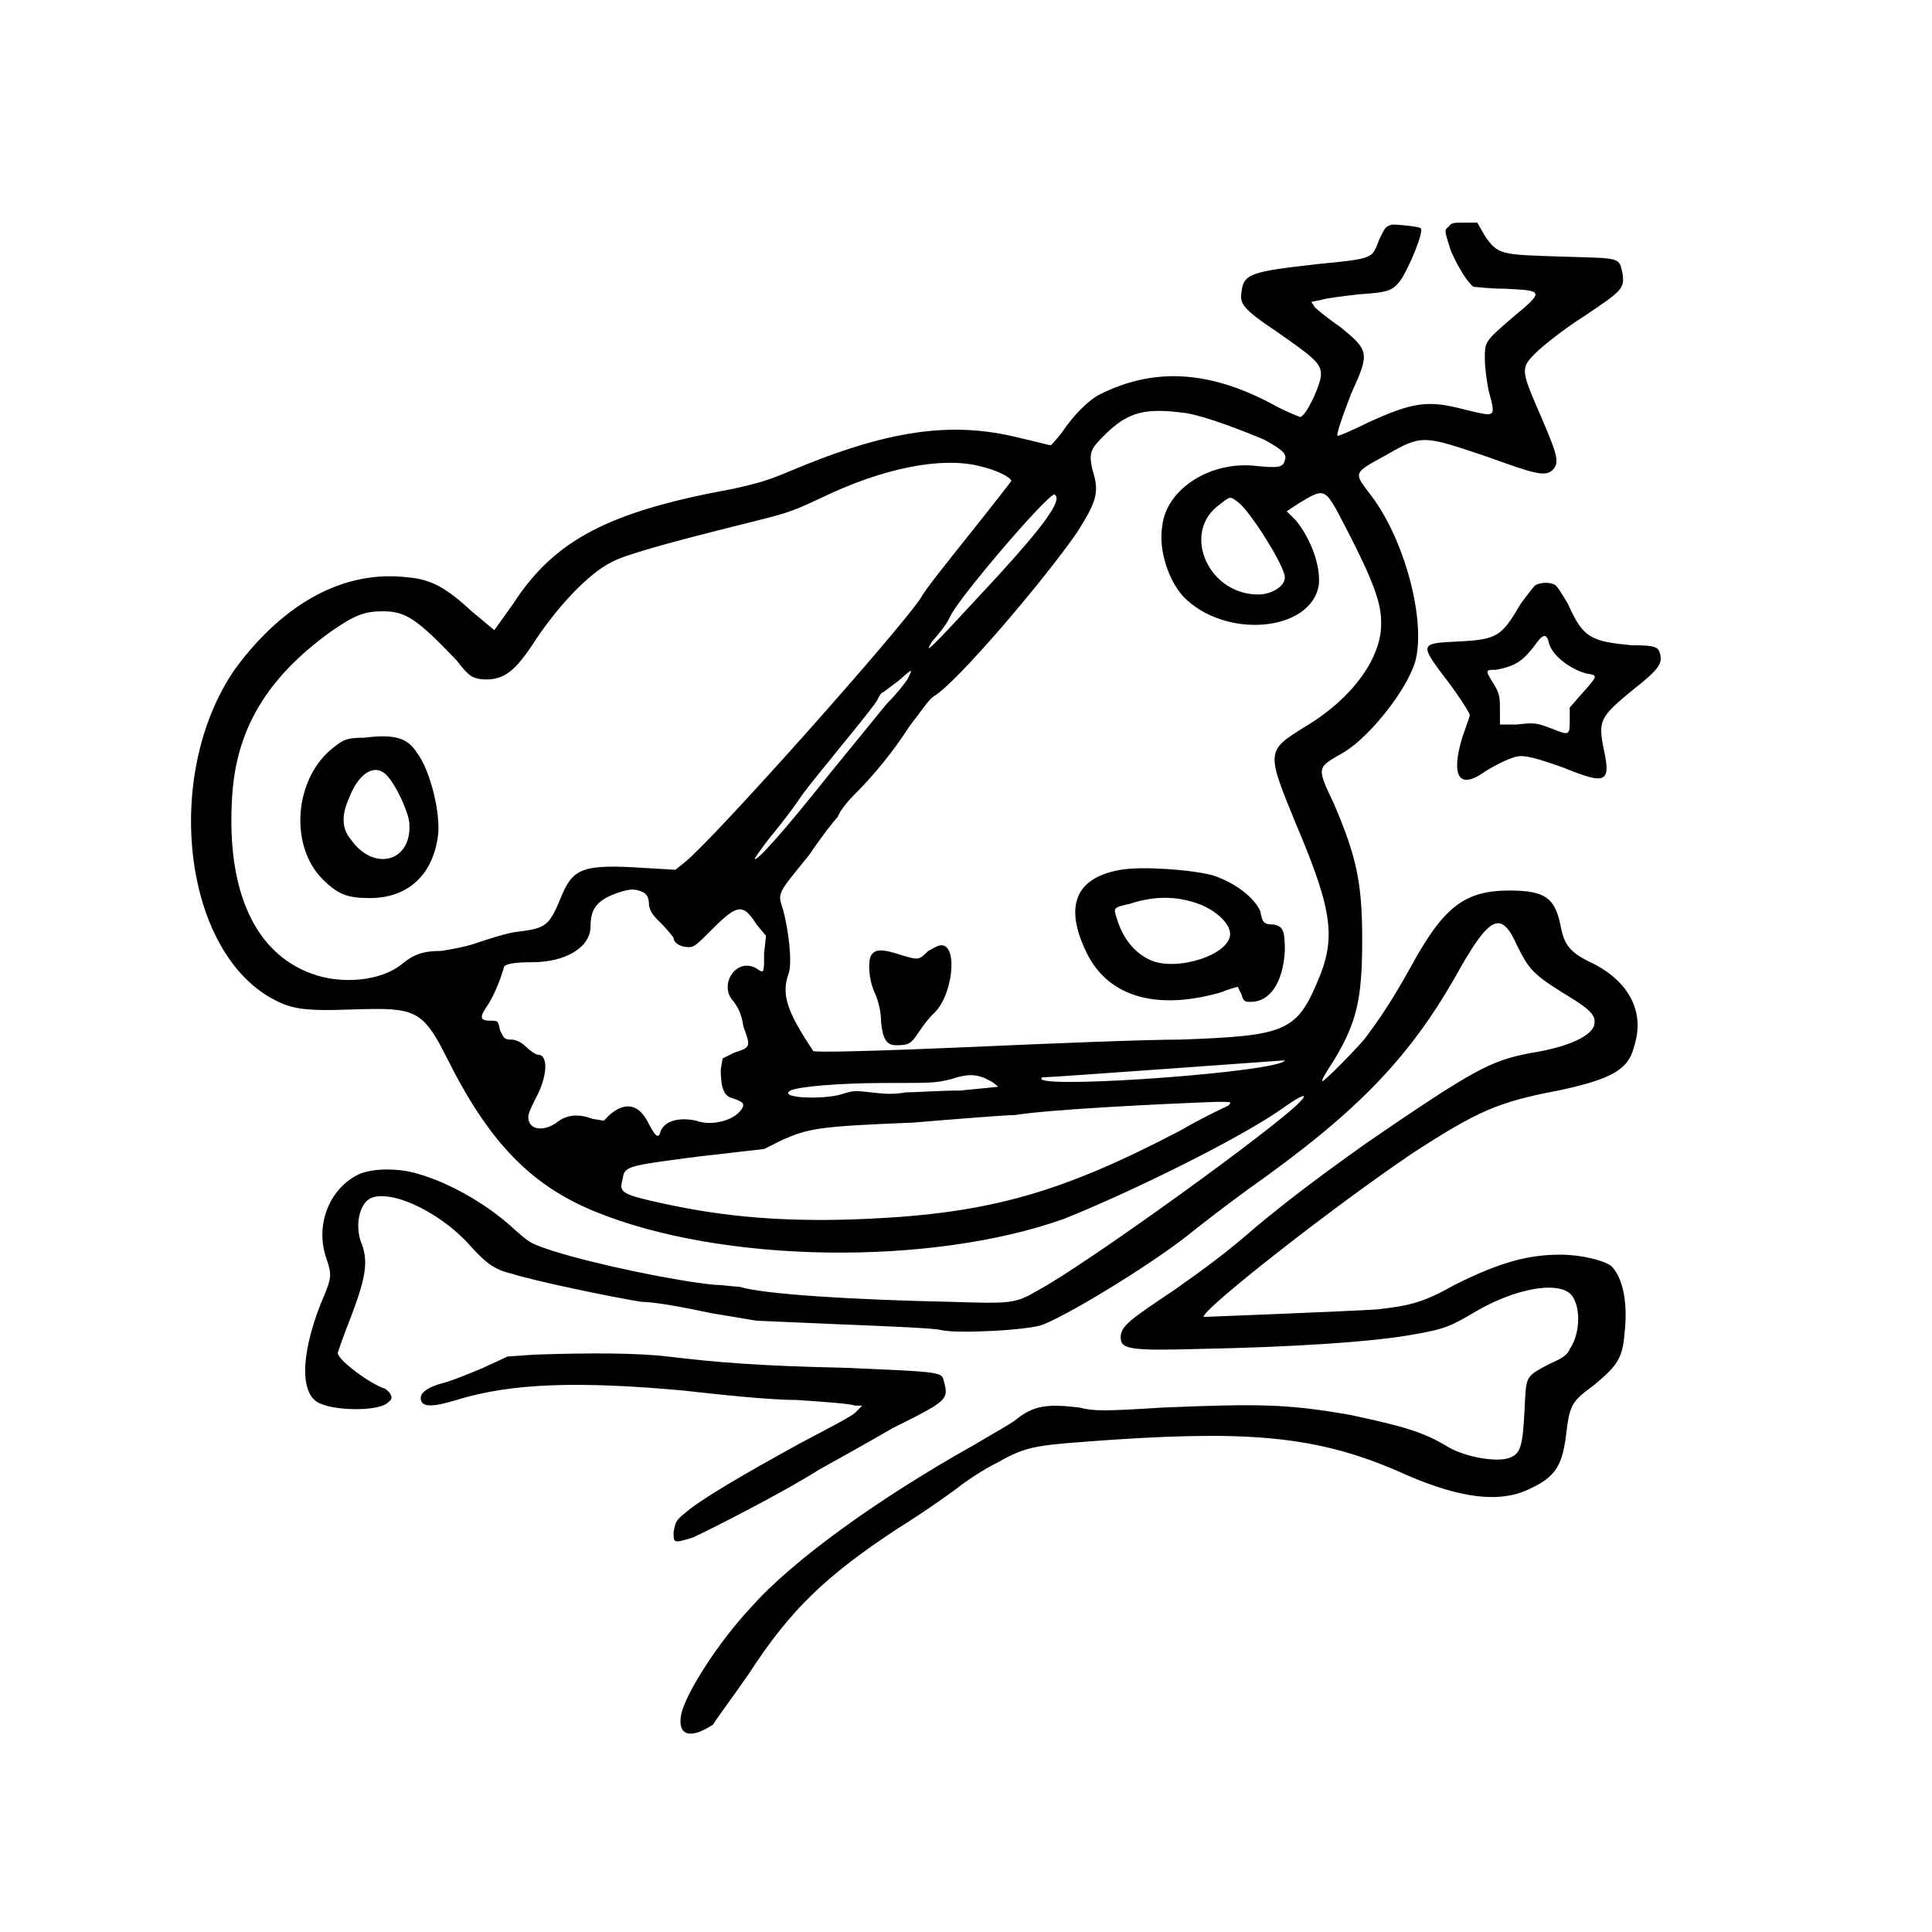
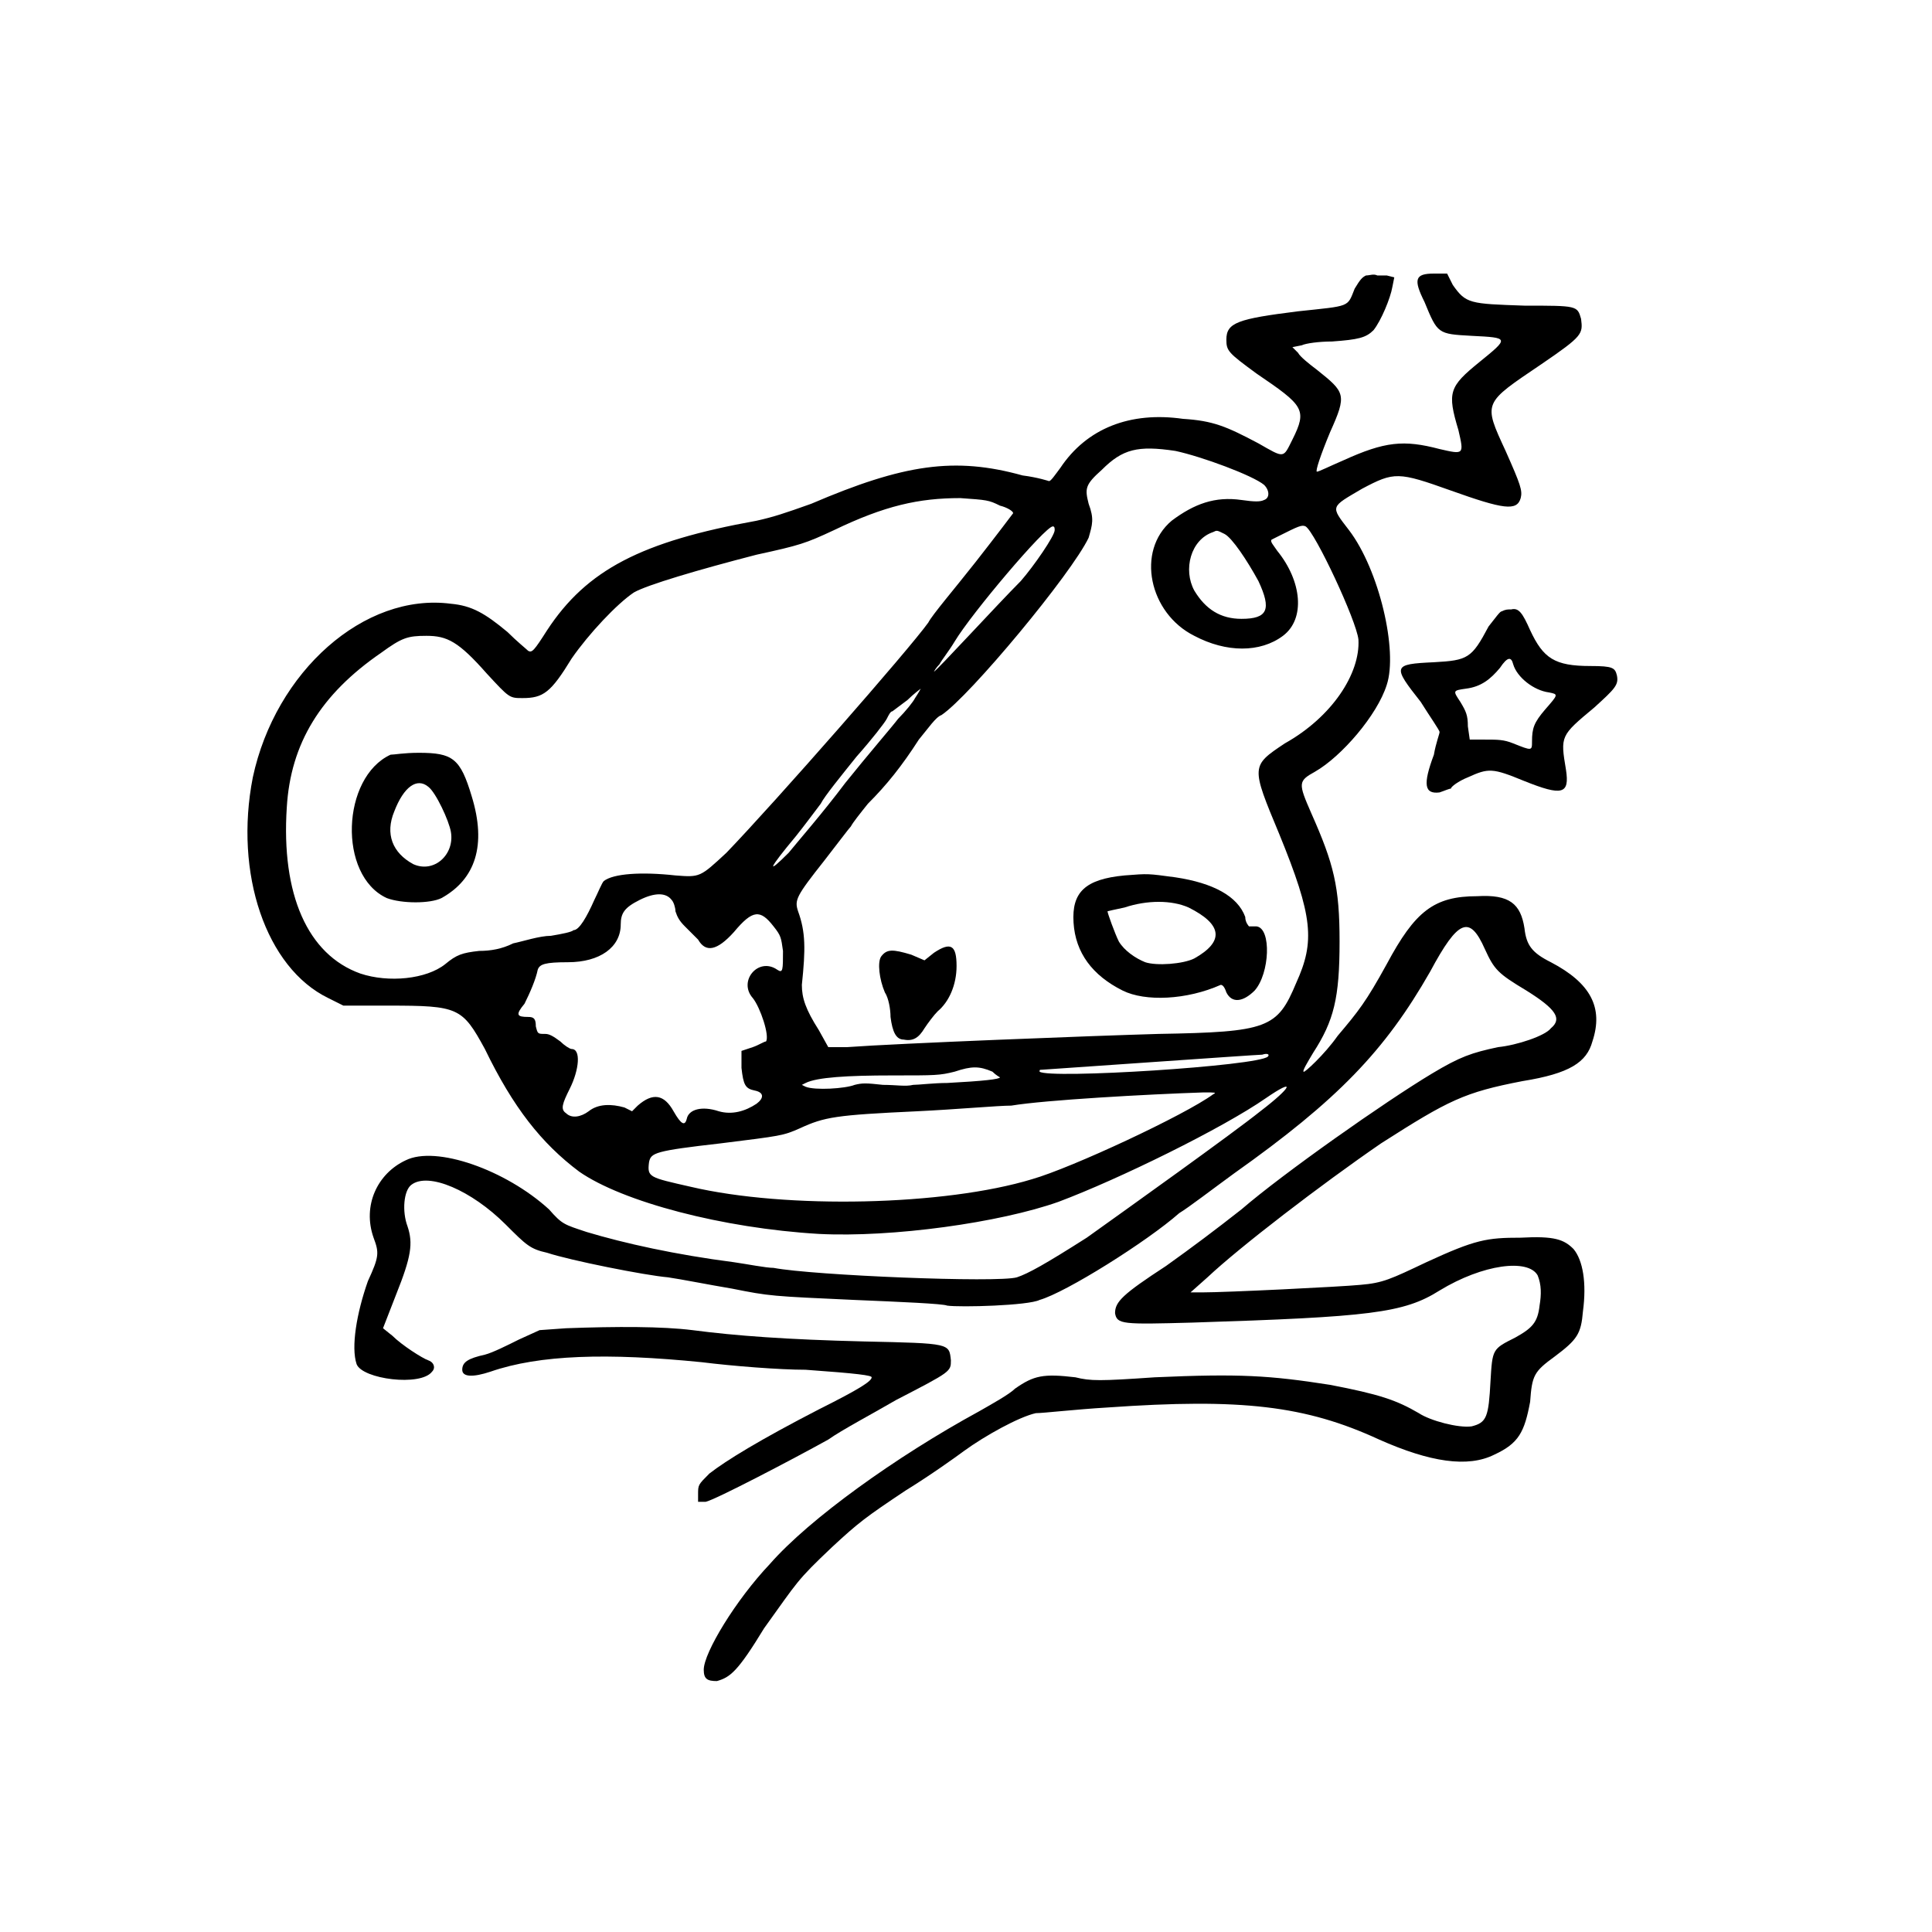
<svg xmlns="http://www.w3.org/2000/svg" version="1.0" width="512" height="512" viewBox="0 0 512 512" preserveAspectRatio="xMidYMid meet">
  <g transform="translate(0,512) scale(0.5,-0.5)" fill="#000000" fill-rule="evenodd" stroke="none">
-     <path d="M768 904 c-3 -2 -2 -3 1 -13 4 -9 9 -17 12 -19 1 0 8 -1 16 -1 21 -1 22 -1 5 -15 -15 -13 -15 -13 -15 -22 0 -5 1 -12 2 -17 4 -15 4 -14 -13 -10 -19 5 -27 4 -51 -7 -8 -4 -15 -7 -16 -7 -1 0 2 9 7 22 10 22 10 23 -6 36 -6 4 -12 9 -13 10 l-2 3 5 1 c3 1 12 2 20 3 16 1 18 2 22 7 5 7 13 27 11 28 -1 1 -12 2 -15 2 -4 -1 -4 -2 -7 -8 -4 -10 -2 -10 -33 -13 -35 -4 -39 -5 -40 -15 -1 -6 1 -9 19 -21 20 -14 24 -17 23 -24 -1 -6 -8 -21 -11 -21 0 0 -8 3 -15 7 -34 18 -63 19 -91 5 -6 -3 -14 -11 -20 -20 -3 -4 -6 -7 -6 -7 -1 0 -8 2 -17 4 -36 9 -70 4 -122 -18 -12 -5 -16 -6 -29 -9 -66 -12 -95 -27 -117 -61 l-10 -14 -12 10 c-14 13 -22 17 -34 18 -33 4 -65 -13 -91 -48 -38 -54 -29 -146 17 -174 12 -7 18 -8 46 -7 32 1 36 0 49 -26 22 -44 44 -67 78 -81 68 -28 179 -29 249 -4 35 14 92 42 115 58 11 8 15 9 10 4 -12 -13 -113 -86 -139 -100 -12 -7 -14 -7 -46 -6 -50 1 -100 4 -112 8 -3 0 -9 1 -13 1 -21 2 -64 11 -86 18 -12 4 -12 4 -21 12 -13 12 -33 24 -51 29 -10 3 -25 3 -32 -1 -15 -8 -22 -27 -16 -44 3 -9 3 -10 -3 -24 -11 -28 -11 -49 0 -53 9 -4 32 -4 36 1 3 2 1 5 -2 7 -7 2 -25 15 -25 19 0 0 3 9 7 19 8 21 9 29 6 38 -4 9 -2 20 3 24 9 7 37 -5 54 -24 8 -9 13 -13 22 -15 12 -4 56 -13 69 -15 7 0 23 -3 37 -6 l24 -4 46 -2 c25 -1 49 -2 52 -3 9 -2 47 0 54 3 17 7 62 35 80 50 5 4 18 14 29 22 58 41 86 70 112 117 16 28 22 30 30 12 6 -12 8 -15 24 -25 15 -9 18 -12 17 -17 -1 -6 -14 -12 -33 -15 -22 -4 -31 -9 -88 -48 -28 -20 -41 -30 -58 -44 -16 -14 -27 -22 -44 -34 -24 -16 -28 -19 -28 -25 0 -6 5 -7 40 -6 54 1 93 4 111 7 18 3 22 4 34 11 24 15 50 19 55 9 4 -7 3 -20 -2 -27 -1 -3 -4 -5 -11 -8 -13 -7 -12 -6 -13 -25 -1 -19 -2 -23 -9 -25 -7 -2 -24 1 -33 7 -12 7 -22 10 -50 16 -34 6 -49 6 -99 4 -32 -2 -37 -2 -45 0 -17 2 -24 1 -33 -6 -2 -2 -13 -8 -23 -14 -50 -28 -96 -61 -118 -86 -17 -18 -35 -46 -37 -57 -2 -11 5 -13 17 -5 1 2 10 14 19 27 22 34 41 52 79 77 13 8 27 18 31 21 5 4 14 10 22 14 16 9 20 9 62 12 76 5 111 1 155 -19 28 -12 49 -15 65 -7 13 6 17 12 19 28 2 17 3 18 15 27 12 10 15 14 16 27 2 17 -1 30 -7 36 -4 3 -16 6 -27 6 -17 0 -32 -4 -56 -16 -16 -9 -23 -11 -41 -13 -15 -1 -91 -4 -92 -4 -2 3 68 58 111 87 34 22 45 27 77 33 28 6 37 11 40 23 6 18 -2 34 -21 44 -13 6 -16 10 -18 21 -3 14 -8 18 -27 18 -24 0 -35 -9 -52 -40 -10 -18 -16 -27 -25 -39 -7 -8 -21 -22 -22 -22 -1 0 2 5 6 11 12 20 15 32 15 64 0 30 -3 44 -15 72 -9 19 -9 19 3 26 14 7 35 33 40 49 6 21 -5 64 -23 88 -10 13 -10 12 8 22 19 11 20 10 53 -1 25 -9 31 -11 35 -7 4 4 2 9 -7 30 -10 23 -10 24 -2 32 3 3 14 12 25 19 21 14 22 15 21 23 -2 9 -1 8 -32 9 -33 1 -34 1 -41 11 l-4 7 -7 0 c-5 0 -7 0 -8 -2z m-139 -99 c11 -2 29 -9 41 -14 11 -6 12 -8 11 -11 -1 -4 -4 -4 -15 -3 -24 3 -48 -12 -50 -32 -2 -12 3 -28 11 -37 22 -23 68 -19 72 6 1 10 -4 24 -12 34 l-5 5 6 4 c15 9 14 9 26 -14 14 -27 18 -39 18 -48 1 -19 -15 -41 -40 -56 -21 -13 -21 -13 -5 -52 20 -47 21 -61 11 -84 -11 -26 -18 -28 -72 -30 -18 0 -69 -2 -113 -4 -46 -2 -82 -3 -82 -2 -14 21 -17 30 -13 41 2 6 0 23 -3 34 -3 9 -3 8 14 29 6 9 13 18 15 20 1 3 5 8 9 12 10 10 20 22 29 36 7 9 10 14 13 16 12 7 58 61 76 87 10 16 12 21 8 33 -2 9 -1 11 6 18 13 13 22 15 44 12z m-110 -28 c9 -2 17 -6 17 -8 0 0 -10 -13 -22 -28 -12 -15 -24 -30 -26 -34 -12 -18 -109 -127 -125 -140 l-5 -4 -17 1 c-31 2 -37 0 -43 -14 -7 -17 -8 -18 -25 -20 -6 -1 -15 -4 -21 -6 -6 -2 -12 -3 -18 -4 -10 0 -15 -2 -21 -7 -11 -9 -32 -11 -48 -5 -30 11 -45 44 -42 93 2 37 19 64 52 88 13 9 18 11 28 11 12 0 18 -4 39 -26 7 -9 8 -9 13 -10 12 -1 18 4 29 21 12 18 28 35 40 41 7 4 33 11 65 19 28 7 29 7 46 15 33 16 64 22 84 17z m41 -17 c0 -6 -13 -22 -42 -53 -24 -26 -29 -31 -24 -23 7 8 8 10 10 14 5 10 51 64 55 64 0 0 1 -1 1 -2z m96 -2 c6 -4 25 -34 25 -40 0 -4 -5 -8 -12 -9 -28 -2 -44 33 -22 48 5 4 5 4 9 1z m-175 -94 c-2 -3 -6 -8 -11 -13 -4 -5 -18 -22 -31 -38 -23 -29 -39 -47 -39 -44 0 0 4 6 8 11 5 6 12 15 16 21 4 6 15 19 23 29 9 11 17 21 18 23 1 2 2 4 3 4 0 0 4 3 8 6 8 7 8 7 5 1z m-140 -113 c2 -1 3 -3 3 -7 1 -4 2 -5 7 -10 3 -3 6 -7 6 -7 0 -3 4 -5 8 -5 3 0 4 1 13 10 13 13 16 13 23 2 l5 -6 -1 -9 c0 -10 0 -11 -3 -9 -11 8 -22 -8 -13 -17 2 -3 4 -6 5 -13 4 -11 4 -11 -5 -14 l-6 -3 -1 -6 c0 -10 2 -14 6 -15 6 -2 7 -3 5 -6 -4 -6 -16 -9 -24 -6 -9 2 -17 0 -19 -6 -1 -4 -3 -2 -7 6 -5 9 -12 10 -20 3 l-3 -3 -6 1 c-8 3 -14 2 -19 -2 -7 -5 -15 -4 -15 3 0 2 2 6 4 10 6 11 7 23 1 23 -1 0 -4 2 -6 4 -3 3 -6 4 -8 4 -4 0 -4 1 -6 5 -1 5 -1 5 -5 5 -6 0 -6 2 -1 9 3 5 6 12 8 19 0 2 5 3 15 3 18 0 31 8 31 19 0 9 3 14 15 18 6 2 9 2 13 0z m340 -89 c-2 -6 -125 -15 -129 -10 0 1 0 1 1 1 5 0 127 9 128 9 1 1 1 1 0 0z m-156 -11 c2 -1 4 -3 4 -3 0 0 -9 -1 -20 -2 -11 0 -24 -1 -29 -1 -6 -1 -10 -1 -18 0 -9 1 -10 1 -16 -1 -10 -3 -34 -2 -27 2 4 2 25 4 51 4 24 0 26 0 34 2 9 3 14 3 21 -1z m126 -13 c-2 -1 -13 -6 -25 -13 -63 -33 -101 -44 -166 -47 -43 -2 -76 1 -108 8 -23 5 -24 6 -22 13 1 7 2 7 40 12 l35 4 10 5 c14 6 19 7 69 9 24 2 49 4 54 4 18 3 79 6 107 7 8 0 8 0 6 -2z" />
-     <path d="M594 563 c-23 -4 -30 -18 -19 -42 11 -25 37 -33 72 -23 5 2 9 3 9 3 0 0 1 -2 2 -4 1 -4 2 -4 5 -4 10 0 17 10 18 27 0 11 -1 13 -6 14 -5 0 -6 1 -7 7 -3 7 -13 15 -25 19 -11 3 -37 5 -49 3z m38 -17 c11 -3 20 -11 20 -17 0 -11 -28 -20 -42 -14 -9 4 -15 12 -18 22 -2 6 -2 6 7 8 12 4 23 4 33 1z" />
-     <path d="M492 520 c-5 -5 -5 -5 -15 -2 -9 3 -13 3 -15 0 -2 -2 -2 -13 2 -21 2 -5 3 -10 3 -15 1 -9 3 -12 8 -12 7 0 8 1 12 7 2 3 5 7 7 9 11 9 14 37 5 37 -2 0 -5 -2 -7 -3z" />
-     <path d="M193 633 c-9 0 -11 -1 -16 -5 -21 -16 -24 -52 -6 -70 8 -8 13 -10 25 -10 20 0 33 12 36 32 2 12 -4 36 -11 45 -5 8 -12 10 -28 8z m11 -19 c5 -4 13 -21 13 -27 1 -20 -19 -25 -31 -8 -5 6 -5 13 -1 22 5 13 13 18 19 13z" />
-     <path d="M813 713 c-1 -1 -4 -5 -7 -9 -10 -17 -12 -19 -33 -20 -21 -1 -21 -1 -5 -22 6 -8 11 -16 11 -17 0 -1 -2 -6 -4 -12 -6 -20 -2 -28 12 -18 3 2 12 7 17 8 4 1 11 -1 25 -6 22 -9 25 -8 21 10 -3 15 -2 17 15 31 14 11 16 14 15 19 -1 4 -2 5 -15 5 -22 2 -26 4 -34 22 -3 5 -6 10 -7 10 -3 2 -10 1 -11 -1z m8 -30 c2 -7 12 -14 20 -16 6 -1 6 -1 -2 -10 l-7 -8 0 -6 c0 -9 0 -9 -10 -5 -8 3 -9 3 -18 2 l-9 0 0 7 c0 7 0 9 -3 14 -5 8 -5 8 1 8 10 2 14 4 22 15 3 4 5 4 6 -1z" />
-     <path d="M283 306 l-14 -1 -13 -6 c-7 -3 -17 -7 -21 -8 -8 -2 -12 -5 -12 -8 0 -5 6 -5 19 -1 29 9 65 10 120 5 18 -2 45 -5 60 -5 15 -1 29 -2 31 -3 l4 0 -3 -3 c-1 -2 -15 -9 -30 -17 -31 -17 -53 -30 -61 -37 -5 -4 -5 -5 -6 -10 0 -6 0 -6 10 -3 9 4 50 25 67 36 9 5 27 15 39 22 30 15 30 15 27 26 -1 4 -6 4 -51 6 -47 1 -70 3 -95 6 -17 2 -42 2 -71 1z" />
+     <path d="M724 878 c-2 -1 -3 -2 -6 -7 -4 -10 -2 -9 -30 -12 -32 -4 -38 -6 -38 -15 0 -6 1 -7 16 -18 25 -17 27 -19 19 -35 -5 -10 -4 -10 -18 -2 -17 9 -24 12 -40 13 -28 4 -51 -5 -65 -26 -3 -4 -5 -7 -6 -7 0 0 -6 2 -14 3 -36 10 -63 6 -112 -15 -14 -5 -20 -7 -29 -9 -61 -11 -90 -26 -111 -58 -7 -11 -8 -12 -10 -11 -1 1 -6 5 -11 10 -12 10 -19 14 -30 15 -46 6 -93 -36 -105 -92 -10 -51 7 -101 40 -117 l8 -4 24 0 c37 0 39 -1 51 -23 15 -31 30 -50 50 -65 23 -16 76 -30 127 -33 39 -2 96 6 127 17 32 12 87 39 110 55 16 11 14 6 -3 -7 -15 -12 -71 -52 -92 -67 -22 -14 -31 -19 -37 -21 -10 -3 -108 1 -129 5 -4 0 -14 2 -21 3 -31 4 -58 10 -78 16 -12 4 -13 4 -20 12 -23 21 -60 34 -76 26 -15 -7 -23 -24 -17 -41 3 -8 3 -10 -3 -23 -6 -17 -9 -35 -6 -44 3 -8 34 -12 40 -4 2 2 1 5 -2 6 -3 1 -14 8 -19 13 l-5 4 7 18 c8 20 9 27 6 36 -3 8 -2 19 2 22 9 7 32 -3 50 -21 11 -11 13 -13 22 -15 12 -4 52 -12 64 -13 7 -1 22 -4 34 -6 20 -4 21 -4 65 -6 24 -1 47 -2 49 -3 7 -1 43 0 49 3 14 4 57 31 74 46 5 3 18 13 29 21 55 39 80 65 104 107 15 28 21 30 29 12 5 -11 7 -13 22 -22 16 -10 19 -15 13 -20 -3 -4 -18 -9 -28 -10 -14 -3 -20 -5 -35 -14 -25 -15 -79 -53 -101 -72 -14 -11 -26 -20 -40 -30 -23 -15 -27 -19 -27 -25 1 -6 4 -6 41 -5 94 3 112 5 131 17 23 14 47 17 52 8 2 -5 2 -10 1 -16 -1 -9 -4 -12 -13 -17 -12 -6 -12 -6 -13 -23 -1 -19 -2 -22 -10 -24 -7 -1 -22 3 -28 7 -12 7 -21 10 -47 15 -32 5 -48 6 -93 4 -29 -2 -34 -2 -42 0 -17 2 -22 1 -32 -6 -3 -3 -12 -8 -19 -12 -44 -24 -90 -57 -111 -81 -18 -19 -35 -47 -35 -56 0 -5 2 -6 7 -6 7 2 11 5 25 28 18 25 17 25 36 43 14 13 18 16 39 30 13 8 27 18 31 21 11 8 29 18 38 20 4 0 21 2 38 3 71 5 105 1 144 -17 27 -12 47 -15 61 -8 13 6 16 12 19 28 1 14 2 16 13 24 12 9 14 12 15 24 2 15 0 27 -5 33 -5 5 -10 7 -28 6 -18 0 -24 -1 -50 -13 -19 -9 -23 -11 -35 -12 -10 -1 -71 -4 -84 -4 l-6 0 9 8 c17 16 60 49 92 71 36 23 44 27 75 33 25 4 34 10 37 21 6 18 -1 31 -22 42 -10 5 -13 9 -14 18 -2 13 -8 18 -25 17 -23 0 -33 -8 -48 -36 -11 -20 -15 -25 -26 -38 -7 -10 -18 -20 -18 -19 -1 0 2 5 5 10 11 17 14 29 14 59 0 29 -3 41 -15 68 -7 16 -7 17 2 22 14 8 33 30 38 46 6 18 -4 61 -20 82 -10 13 -10 12 7 22 17 9 19 9 47 -1 28 -10 35 -11 37 -4 1 4 0 7 -8 25 -12 26 -12 25 19 46 22 15 22 16 21 24 -2 7 -2 7 -30 7 -29 1 -31 1 -38 11 l-3 6 -7 0 c-10 0 -11 -3 -5 -15 7 -17 7 -17 25 -18 20 -1 20 -1 4 -14 -16 -13 -17 -16 -11 -36 3 -13 3 -13 -10 -10 -19 5 -29 4 -51 -6 -7 -3 -13 -6 -14 -6 -1 0 2 9 7 21 9 20 8 21 -7 33 -4 3 -9 7 -10 9 l-3 3 5 1 c2 1 9 2 16 2 14 1 18 2 22 6 4 5 9 17 10 23 l1 5 -4 1 c-2 0 -4 0 -5 0 -2 1 -4 0 -6 0z m-101 -93 c14 -3 41 -13 47 -18 3 -3 3 -7 0 -8 -2 -1 -5 -1 -12 0 -14 2 -25 -2 -37 -11 -19 -16 -12 -49 12 -61 17 -9 35 -9 47 0 12 9 10 29 -3 45 -2 3 -4 5 -3 6 0 0 2 1 4 2 10 5 12 6 14 5 5 -3 27 -50 28 -60 1 -18 -14 -41 -39 -55 -18 -12 -18 -12 -3 -48 18 -44 19 -57 9 -79 -10 -24 -15 -26 -73 -27 -35 -1 -138 -5 -165 -7 l-10 0 -5 9 c-7 11 -9 17 -9 24 2 19 2 28 -2 39 -2 6 -1 8 14 27 7 9 13 17 14 18 1 2 5 7 9 12 10 10 18 20 27 34 5 6 9 12 12 13 15 10 69 75 78 94 2 7 3 10 0 18 -2 8 -2 10 7 18 11 11 19 13 39 10z m-93 -29 c4 -1 7 -3 7 -4 0 0 -9 -12 -20 -26 -11 -14 -23 -28 -25 -32 -10 -14 -81 -95 -107 -122 -14 -13 -14 -13 -27 -12 -18 2 -33 1 -38 -3 -1 -1 -3 -6 -5 -10 -4 -9 -8 -16 -11 -16 -1 -1 -6 -2 -12 -3 -6 0 -15 -3 -20 -4 -6 -3 -12 -4 -18 -4 -9 -1 -12 -2 -18 -7 -10 -8 -30 -10 -45 -5 -28 10 -42 42 -39 88 2 34 18 60 50 82 11 8 14 9 24 9 11 0 17 -3 32 -20 12 -13 12 -13 19 -13 11 0 15 3 26 21 9 13 24 29 33 35 7 4 34 12 65 20 23 5 26 6 41 13 27 13 45 17 67 17 14 -1 15 -1 21 -4z m29 -13 c0 -3 -11 -19 -18 -27 -12 -12 -45 -48 -46 -48 0 0 1 2 3 4 1 2 5 7 8 12 9 15 48 61 52 61 1 0 1 -1 1 -2z m90 -2 c4 -2 12 -14 18 -25 7 -15 5 -20 -9 -20 -11 0 -19 5 -25 15 -6 11 -2 27 10 31 2 1 2 1 6 -1z m-164 -87 c-1 -2 -5 -7 -9 -11 -3 -4 -16 -19 -28 -34 -12 -16 -26 -32 -30 -37 -12 -12 -11 -9 4 9 4 5 10 13 13 17 2 4 11 15 19 25 8 9 15 18 16 20 1 2 2 4 3 4 0 0 4 3 8 6 3 3 7 6 7 6 0 0 -1 -2 -3 -5z m-129 -107 c1 -1 2 -4 2 -6 1 -3 2 -5 5 -8 2 -2 5 -5 7 -7 4 -7 10 -6 19 4 10 12 14 12 21 3 4 -5 4 -6 5 -13 0 -10 0 -12 -3 -10 -10 7 -21 -6 -13 -15 4 -5 9 -20 7 -23 -1 0 -4 -2 -7 -3 l-6 -2 0 -9 c1 -9 2 -11 7 -12 5 -1 5 -4 1 -7 -6 -4 -13 -6 -20 -4 -9 3 -16 1 -17 -4 -1 -4 -3 -3 -7 4 -5 9 -11 10 -19 3 l-3 -3 -4 2 c-7 2 -14 2 -19 -2 -4 -3 -9 -4 -12 -1 -3 2 -2 5 2 13 5 10 6 21 1 21 -1 0 -4 2 -6 4 -4 3 -6 4 -8 4 -4 0 -4 0 -5 4 0 4 -1 5 -4 5 -6 0 -7 1 -2 7 3 6 6 13 7 18 1 3 4 4 16 4 17 0 28 8 28 20 0 6 2 9 10 13 8 4 14 4 17 0z m316 -83 c-5 -5 -116 -12 -121 -8 0 1 0 1 1 1 1 0 114 8 117 8 3 1 4 0 3 -1z m-146 -8 c2 -2 4 -3 4 -3 0 -1 -9 -2 -28 -3 -7 0 -15 -1 -18 -1 -4 -1 -9 0 -16 0 -9 1 -11 1 -15 0 -5 -2 -21 -3 -26 -1 l-2 1 2 1 c6 3 22 4 46 4 23 0 25 0 33 2 9 3 13 3 20 0z m117 -12 c-15 -11 -75 -39 -96 -45 -46 -14 -130 -16 -181 -4 -22 5 -23 5 -22 13 1 5 3 6 38 10 32 4 33 4 42 8 13 6 19 7 62 9 21 1 43 3 50 3 18 3 72 6 102 7 6 0 7 0 5 -1z" />
+     <path d="M596 560 c-21 -2 -28 -9 -27 -25 1 -16 10 -28 26 -36 12 -6 34 -5 52 3 1 0 2 -1 3 -4 3 -6 9 -5 15 1 8 9 9 33 1 34 -1 0 -3 0 -4 0 0 0 -2 2 -2 5 -4 11 -17 18 -37 21 -15 2 -14 2 -27 1z m34 -17 c18 -9 19 -18 3 -27 -6 -3 -20 -4 -26 -2 -5 2 -11 6 -14 11 -2 4 -6 15 -6 16 0 0 4 1 9 2 12 4 25 4 34 0z" />
+     <path d="M495 519 l-5 -4 -7 3 c-10 3 -13 3 -16 -1 -2 -3 -1 -12 2 -19 2 -3 3 -9 3 -13 1 -8 3 -12 7 -12 5 -1 8 1 11 6 2 3 5 7 7 9 6 5 10 14 10 24 0 11 -3 13 -12 7z" />
+     <path d="M207 624 c-26 -12 -28 -64 -2 -76 8 -3 23 -3 29 0 18 10 24 28 16 54 -6 20 -10 23 -28 23 -8 0 -13 -1 -15 -1z m20 -17 c4 -3 11 -18 12 -24 2 -12 -9 -22 -20 -17 -11 6 -15 16 -10 28 5 13 12 18 18 13z" />
+     <path d="M801 701 c-2 0 -3 0 -5 -1 -1 0 -3 -3 -7 -8 -9 -17 -11 -18 -29 -19 -22 -1 -22 -2 -7 -21 5 -8 10 -15 10 -16 0 -1 -2 -6 -3 -12 -6 -16 -5 -21 3 -20 3 1 5 2 6 2 0 1 4 4 9 6 11 5 13 5 30 -2 20 -8 24 -7 22 6 -3 18 -3 18 15 33 11 10 13 12 12 17 -1 4 -2 5 -14 5 -19 0 -25 4 -32 19 -4 9 -6 12 -10 11z m1 -29 c2 -7 11 -14 19 -15 5 -1 5 -1 -2 -9 -6 -7 -7 -10 -7 -17 0 -5 0 -5 -10 -1 -5 2 -8 2 -15 2 l-8 0 -1 7 c0 6 -1 8 -4 13 -4 6 -4 6 3 7 8 1 13 5 18 11 4 6 6 6 7 2z" />
+     <path d="M300 320 l-14 -1 -11 -5 c-6 -3 -14 -7 -18 -8 -9 -2 -12 -4 -12 -8 0 -4 6 -4 15 -1 26 9 62 10 112 5 16 -2 41 -4 55 -4 28 -2 35 -3 35 -4 0 -2 -6 -6 -28 -17 -31 -16 -49 -27 -58 -34 -6 -6 -6 -6 -6 -11 l0 -4 4 0 c5 1 47 23 65 33 7 5 24 14 36 21 29 15 29 15 29 21 -1 9 0 9 -46 10 -41 1 -68 3 -91 6 -16 2 -40 2 -67 1z" />
  </g>
</svg>
